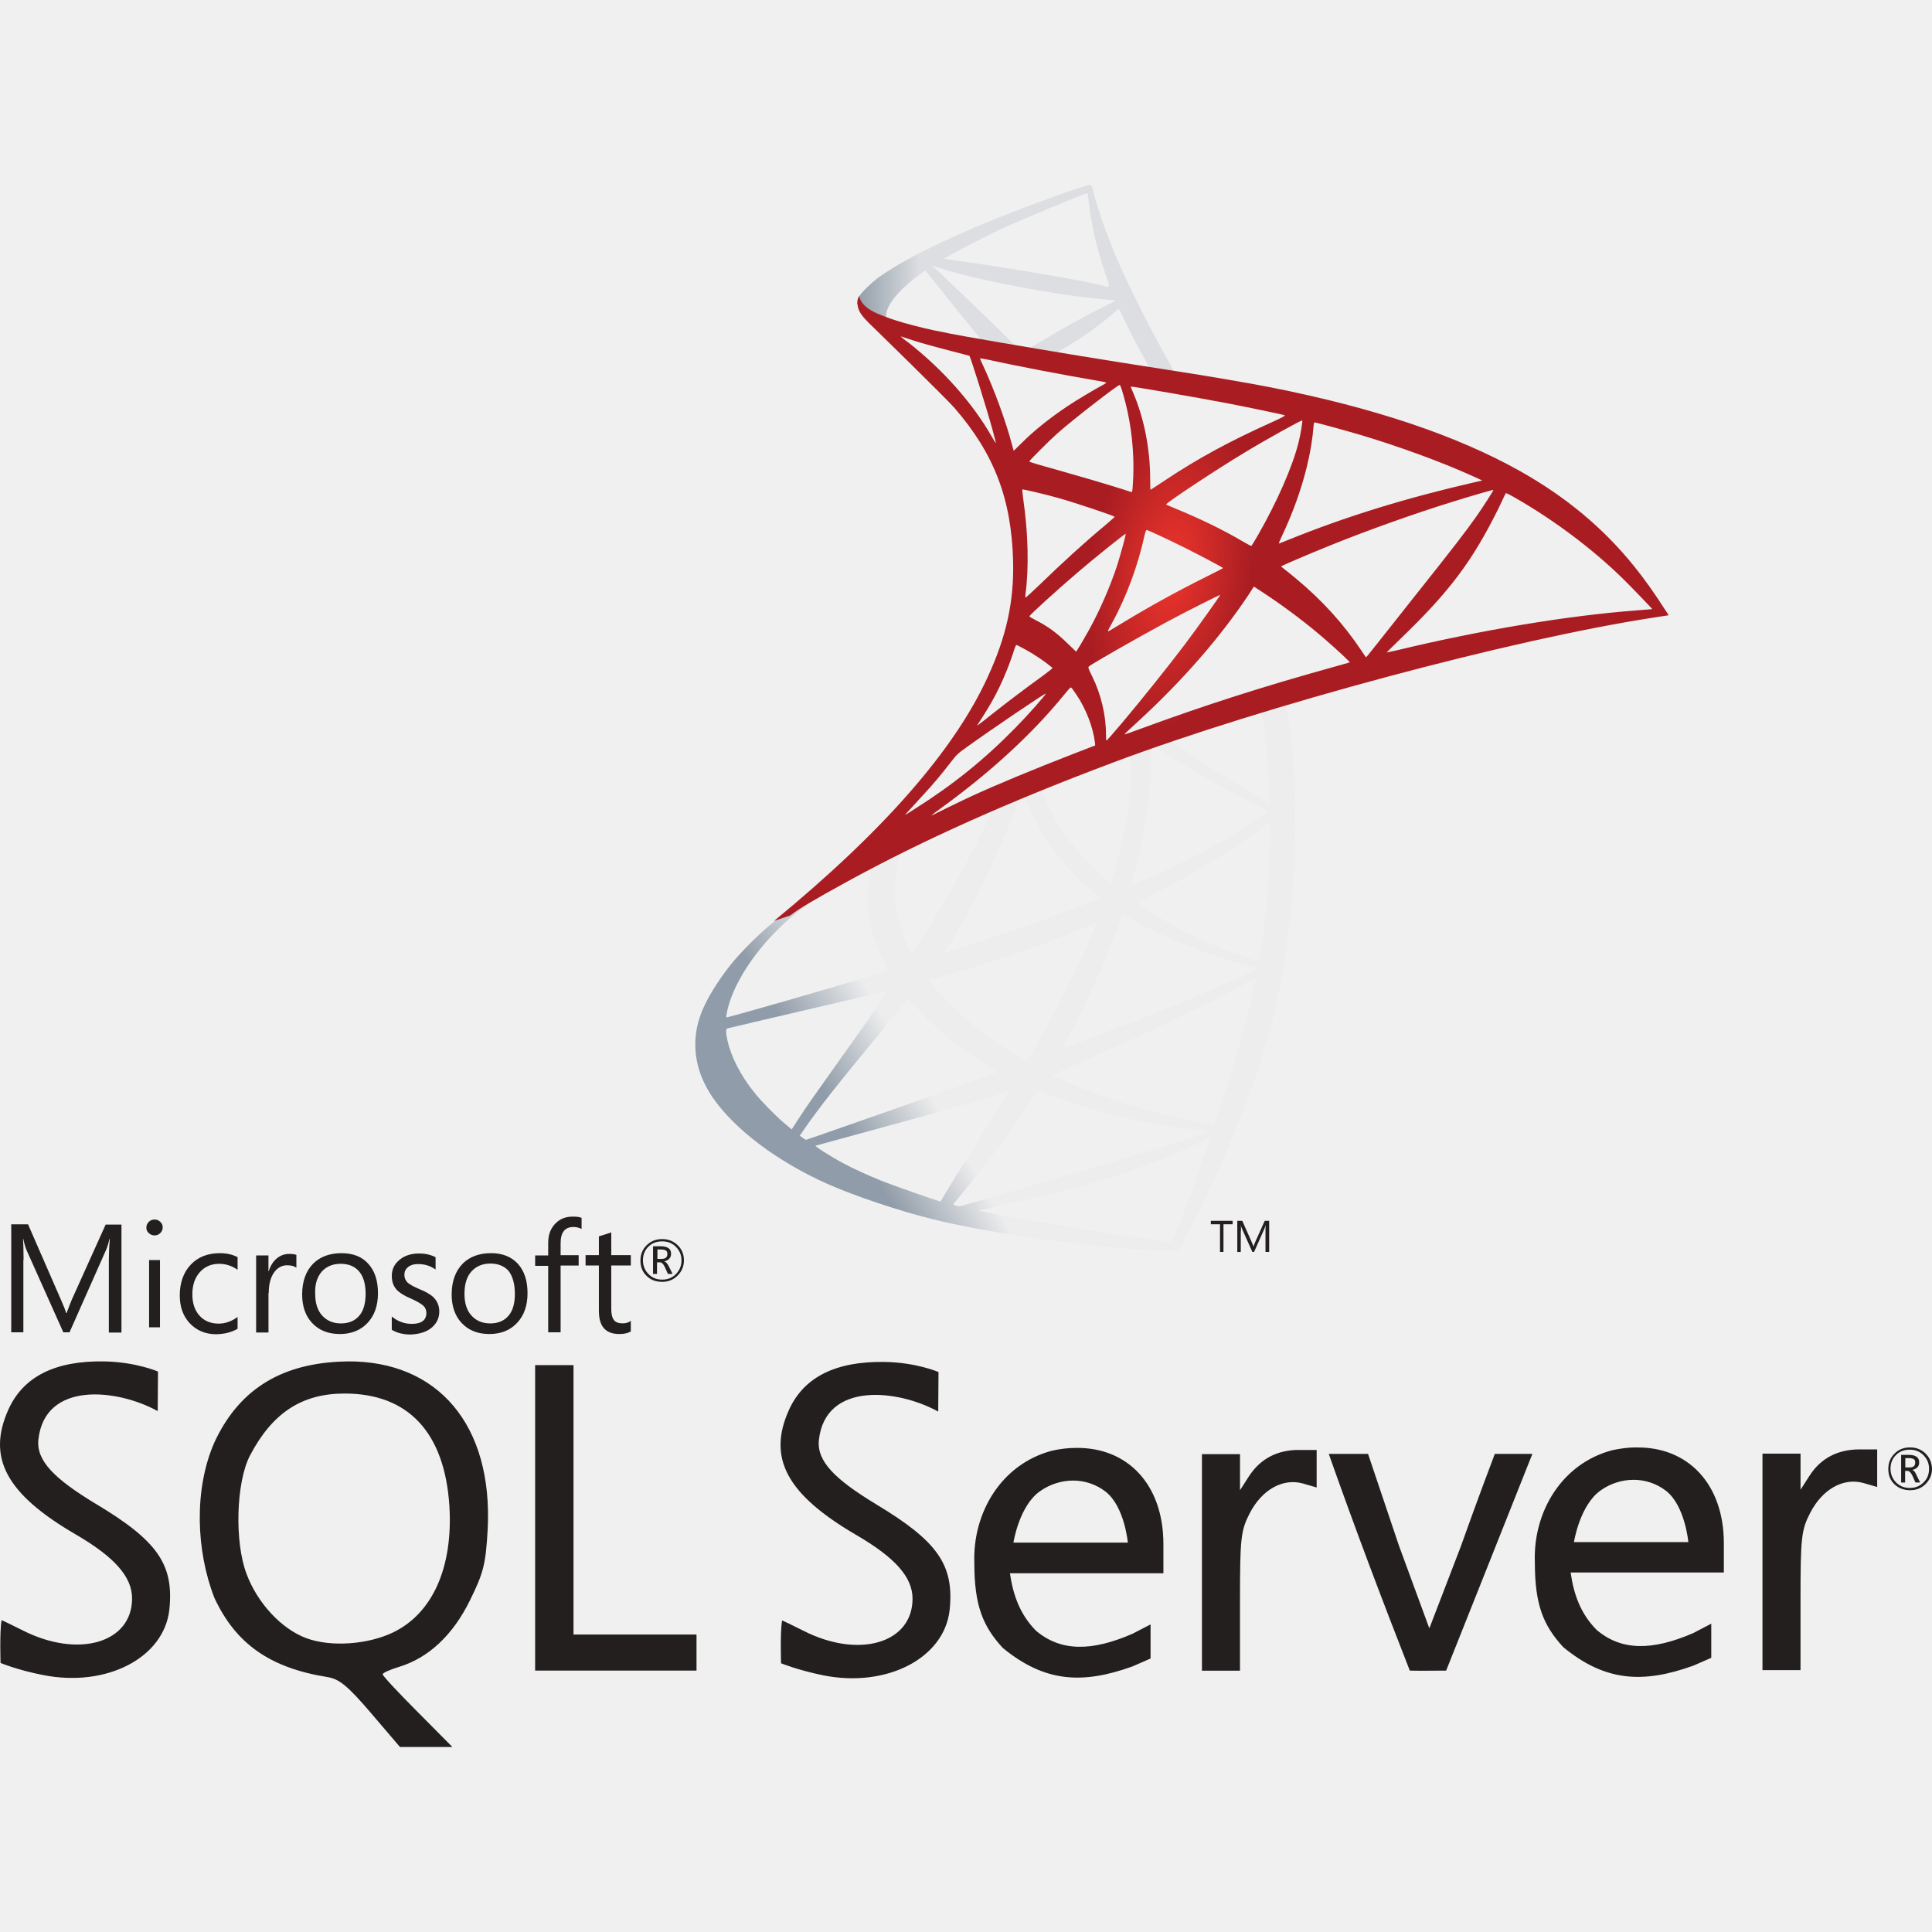
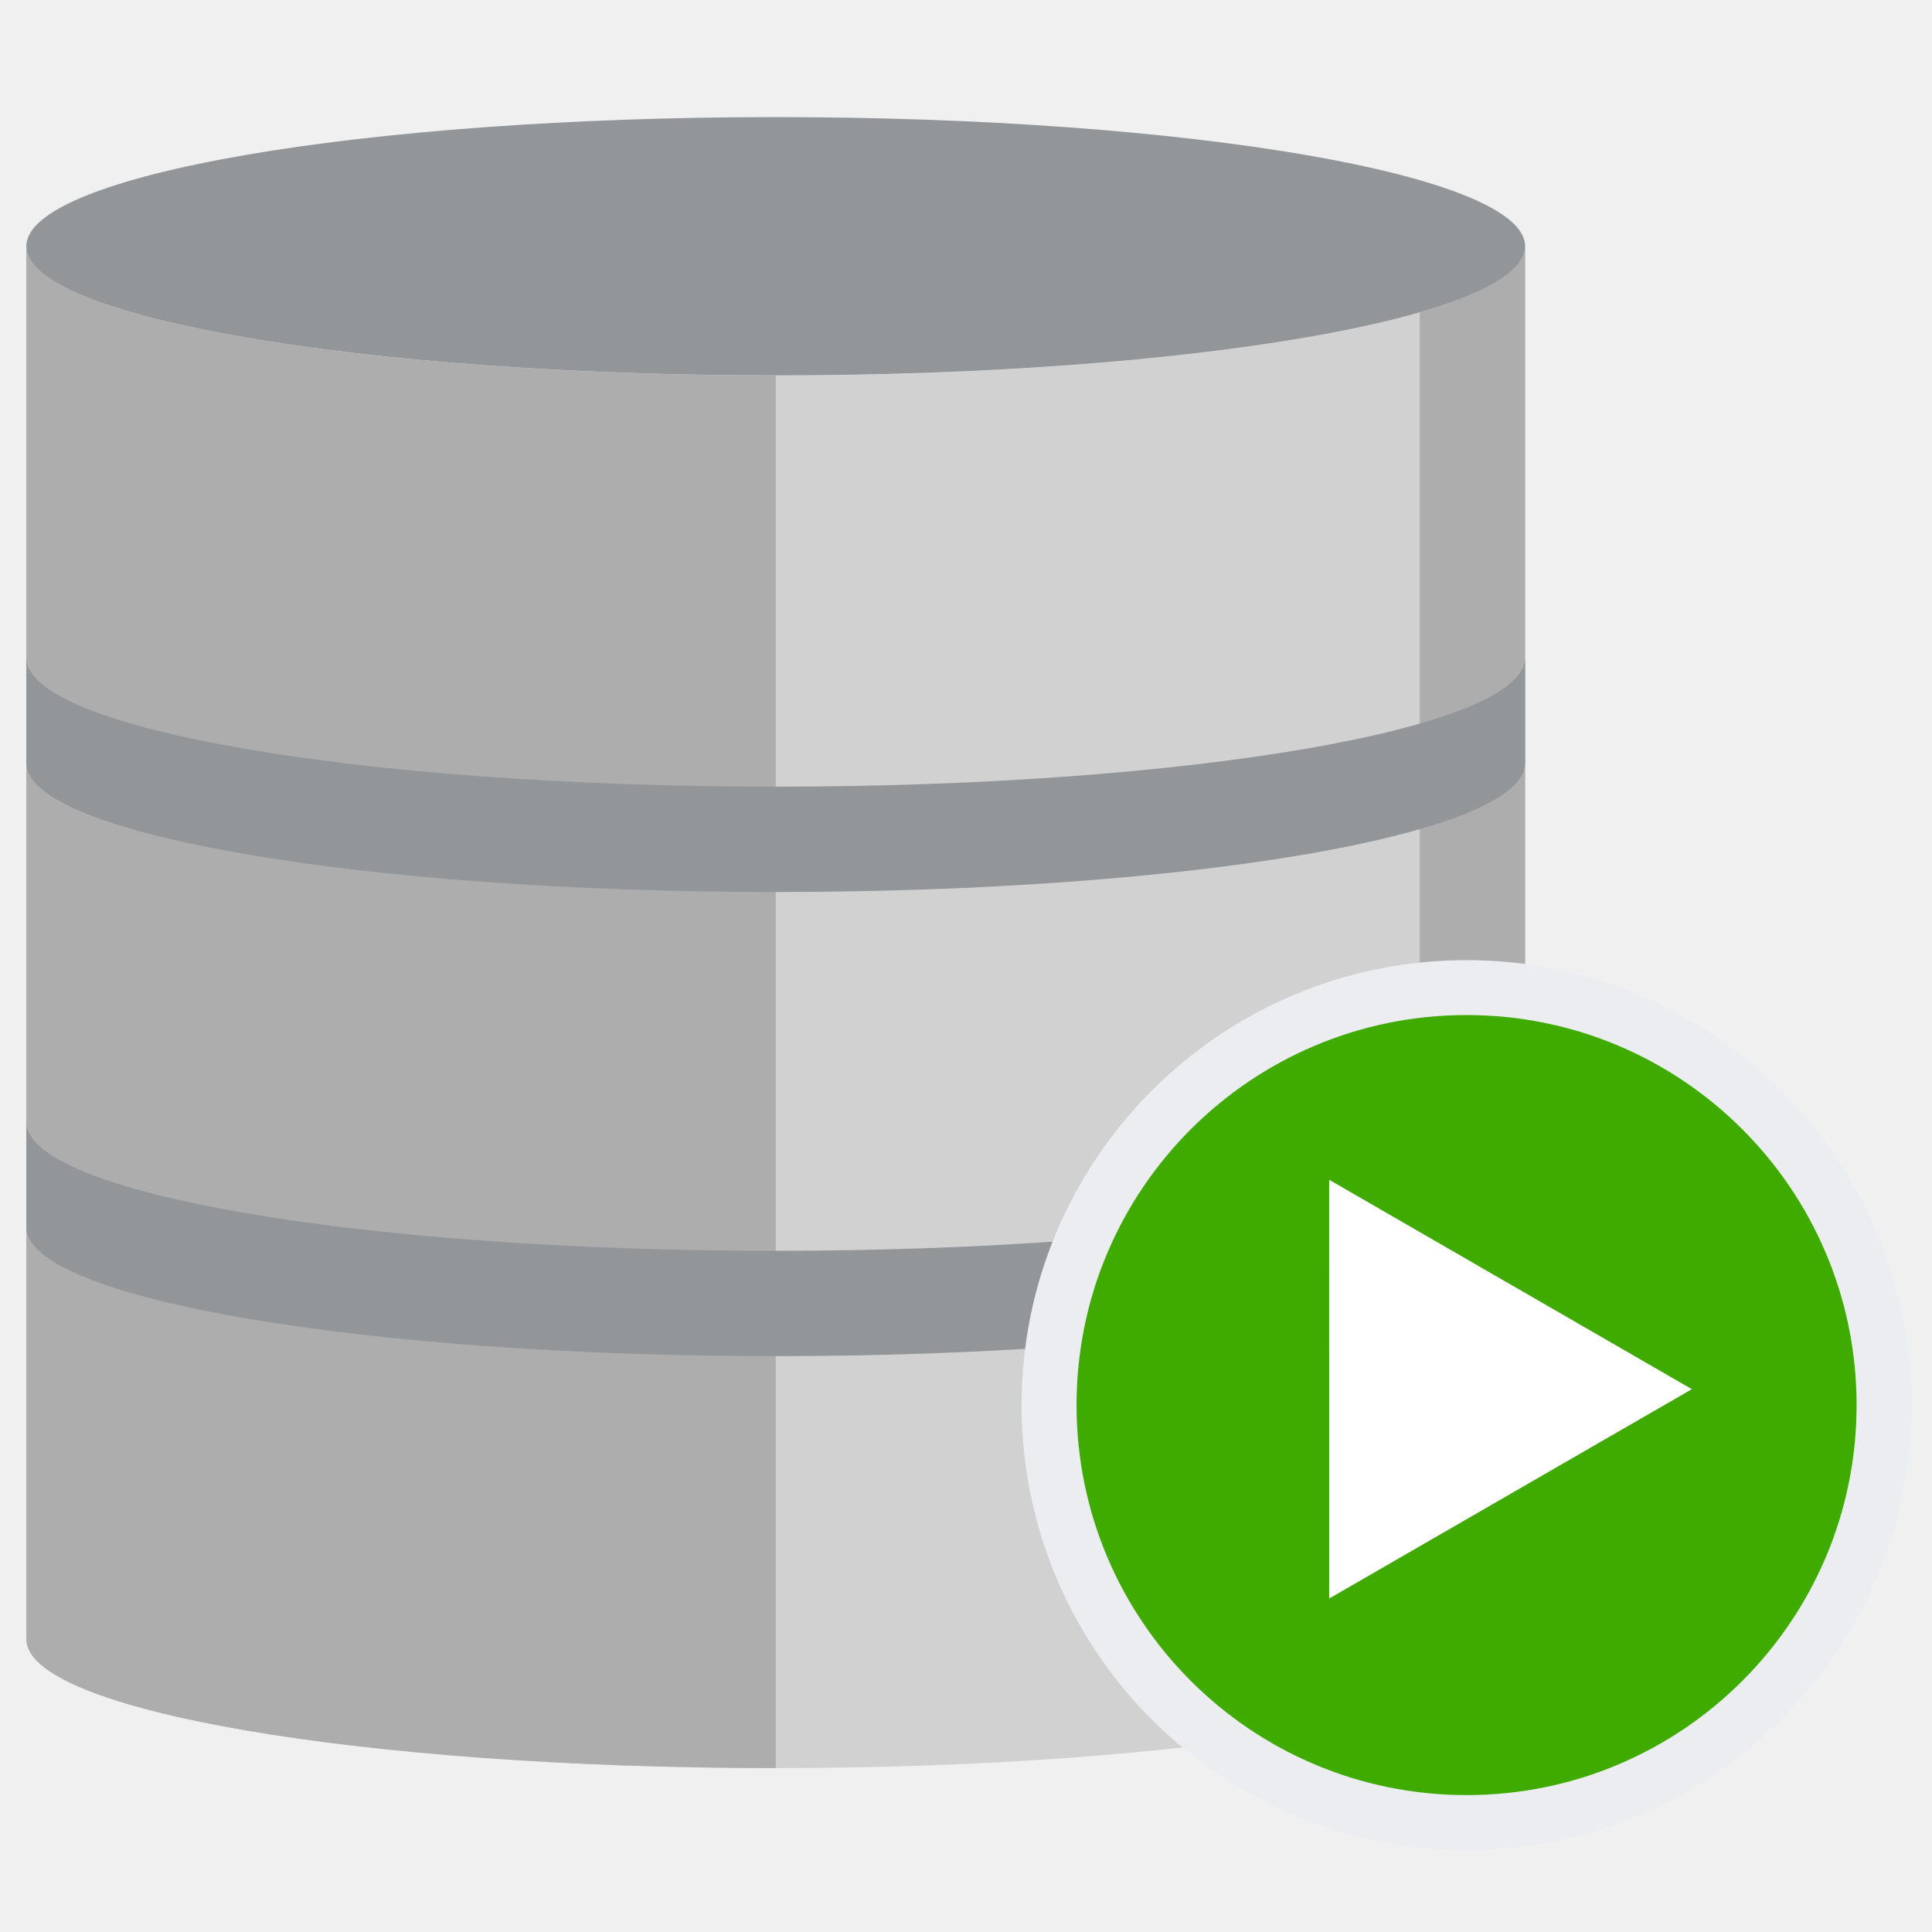
- <svg xmlns="http://www.w3.org/2000/svg" width="800px" height="800px" viewBox="0 -141.54 1478.201 1478.201">
-   <g transform="matrix(.569 0 0 .569 199.451 -82.735)">
-     <linearGradient id="a" gradientUnits="userSpaceOnUse" x1="-2901.952" y1="923.573" x2="-2061.249" y2="1420.331" gradientTransform="matrix(.1234 0 0 -.1234 1158.33 1550.273)">
-       <stop offset="0" stop-color="#909ca9" />
-       <stop offset="1" stop-color="#ededee" />
-     </linearGradient>
-     <path fill="url(#a)" d="M1410.773 814.195l-286.9 93.683-249.599 110.161-69.829 18.435c-17.784 16.916-36.431 34.049-56.599 51.397-22.119 19.082-42.72 36.433-58.553 49.008-17.564 13.88-43.587 39.902-56.814 56.38-19.735 24.721-35.348 50.96-42.071 71.13-11.928 36.433-6.07 73.297 16.916 107.346 29.492 43.369 88.261 87.606 156.785 117.749 34.916 15.4 93.683 35.132 137.92 46.19 73.512 18.651 215.771 38.819 294.054 41.857 15.828.65 37.082.65 37.947 0 1.737-1.088 13.881-24.289 27.979-53.129 48.142-98.238 82.838-190.402 101.703-269.119 11.276-47.706 20.166-111.246 26.019-186.492 1.521-21.036 2.169-91.514.868-115.37-1.953-39.033-5.423-70.692-10.84-101.703-.868-4.555-1.088-8.676-.652-8.892.865-.65 3.467-1.517 38.815-11.712l-7.153-16.912v-.005h.004zm-65.49 38.386c2.602 0 9.539 66.573 11.273 108.646.436 8.89.216 14.745-.216 14.745-1.733 0-36.649-20.599-61.583-36.212-21.687-13.663-62.888-40.988-69.393-46.192-2.173-1.517-1.957-1.733 15.828-7.807 30.14-10.194 101.706-33.18 104.091-33.18zm-146.161 48.143c1.953 0 6.937 2.816 18.865 10.191 44.671 27.974 105.393 61.805 131.415 73.083 8.022 3.469 8.887 2.166-9.542 14.746-39.468 26.889-88.697 53.344-148.983 80.018-10.624 4.771-19.514 8.456-19.73 8.456-.432 0 .865-5.418 2.598-11.925 14.53-54.001 22.772-108.647 23.208-152.452.216-21.687.216-21.687 2.169-22.334-.436.217-.22.217 0 .217zm-30.142 11.492c1.297 1.299.432 49.877-1.304 63.104-3.903 31.662-9.975 61.153-19.947 94.335-2.386 8.018-4.558 14.745-4.987 15.177-.872 1.083-30.581-27.975-40.339-39.251-16.916-19.518-30.141-39.035-39.9-58.117-4.988-9.759-12.793-28.84-12.144-29.492 3.469-2.385 117.753-46.622 118.621-45.756zm-141.826 55.731c.216 0 .432 0 .652.216.432.434 1.953 3.905 3.254 7.807 6.937 18.867 22.548 46.624 35.997 64.407 14.746 19.518 34.048 40.334 50.091 53.996 5.207 4.337 9.975 8.456 10.624 9.108 1.304 1.302 1.737 1.083-33.612 14.53-40.981 15.613-85.656 31.226-136.835 47.706a6825.474 6825.474 0 0 0-36.643 11.928c-1.955.652-1.303-.434 4.335-9.323 25.371-39.686 63.97-117.536 85.657-172.618 3.687-9.542 7.373-19.082 8.025-21.251.868-3.038 1.95-4.121 4.768-5.64 1.518-.43 3.038-.866 3.687-.866zm-43.367 17.999c.649.436-10.411 23.637-21.254 44.889-21.036 40.985-44.022 81.323-74.815 130.331-5.204 8.456-10.19 16.265-10.842 17.132-1.083 1.519-1.519 1.083-4.988-5.638-7.373-14.53-13.447-33.181-16.699-50.313-3.254-16.916-2.602-46.406 1.086-64.621 2.816-13.444 2.602-13.227 9.107-16.481 27.757-14.095 117.537-56.166 118.405-55.299zm374.073 15.182v9.107c0 48.359-5.204 114.716-12.797 163.077-1.301 8.456-2.389 15.393-2.602 15.613 0 0-6.288-1.733-13.661-3.905-32.527-10.193-67.875-25.156-99.754-42.718-21.038-11.494-51.612-30.363-50.743-31.231.213-.215 9.323-4.986 19.947-10.625 42.509-22.118 83.274-45.972 118.622-69.609 13.229-8.892 33.176-23.202 37.518-27.107l3.47-2.602zm-537.802 64.185c.867 0 .65 1.735-.651 9.542-.868 5.64-1.951 16.049-2.382 23.202-1.739 31.662 3.469 55.084 19.082 87.177 4.337 8.892 7.809 16.265 7.589 16.48-1.519 1.303-145.074 43.375-190.183 55.734-13.444 3.685-25.152 6.939-26.024 7.153-1.515.436-1.733.22-1.083-3.47 4.987-31.875 29.276-73.512 63.104-108.644 22.554-23.419 40.554-37.08 71.347-54.648 22.119-12.575 56.165-31.439 58.767-32.309.002-.217.218-.217.434-.217zm338.295 60.503c.216-.216 5.42 2.605 11.708 6.29 46.408 26.891 111.03 51.83 166.108 64.623l4.991 1.086-6.941 3.899c-28.84 16.049-123.606 55.515-220.538 91.732-14.098 5.202-27.975 10.409-30.581 11.492-2.602 1.083-4.988 1.735-4.988 1.519 0-.22 3.906-7.809 8.89-17.132 27.107-50.744 54.433-112.547 68.311-155.485 1.739-4.12 2.82-7.805 3.04-8.024zm-34.48 11.278c.22.221-1.517 4.771-3.687 9.975-18.865 45.756-43.59 95.636-75.249 151.583-8.022 14.314-14.746 25.808-14.966 25.808-.213 0-6.721-3.906-14.527-8.676-45.976-28.192-86.743-62.888-113.414-96.501l-3.905-4.771 19.732-5.422c70.696-19.298 130.762-40.116 190.4-65.704 8.459-3.471 15.4-6.292 15.616-6.292zm214.253 74.815s.217.217 0 0c.216 4.988-10.844 49.661-19.953 81.969-7.589 27.107-14.098 48.361-26.022 85.874-5.204 16.485-9.755 30.143-9.975 30.143-.216 0-1.517-.216-2.818-.647-64.405-11.714-122.089-27.977-176.303-49.661-15.182-6.074-36.866-15.833-38.167-16.916-.432-.438 12.58-6.506 29.06-13.663 98.669-43.154 201.024-92.164 236.153-113.196 4.119-2.603 7.373-3.903 8.025-3.903zm-494.646 16.916c.434.432-27.107 40.118-65.709 94.114-13.444 18.867-29.057 40.985-34.911 49.225-5.856 8.241-14.746 21.253-19.734 29.06l-9.112 14.096-9.759-8.24c-11.494-9.544-31.442-29.927-40.333-41.204-18.651-23.201-31.226-47.706-36.214-70.04-2.386-10.411-2.386-15.618-.22-16.265 3.252-.867 61.153-14.53 115.37-27.11 30.143-6.937 65.054-15.177 77.632-18.213 12.579-3.041 22.774-5.423 22.99-5.423zm27.756 10.626l6.937 7.806c31.231 34.914 63.108 60.724 101.708 83.272 6.941 3.906 12.144 7.373 11.708 7.594-1.514 1.083-134.016 48.136-195.385 69.389-34.478 12.143-62.888 21.901-63.102 21.901-.216 0-2.169-1.299-4.341-2.818l-3.901-2.82 6.288-9.106c20.383-29.493 45.976-61.803 101.707-129.028l38.381-46.19zm173.053 123.822c.213-.215 9.755 3.252 21.464 7.594 28.195 10.624 50.527 17.345 80.456 24.936 36.866 9.326 90.211 18.434 121.657 21.035 4.771.432 7.373.868 6.505 1.519-1.521.868-33.395 11.494-56.816 18.867-37.302 11.708-151.149 45.32-243.962 71.995-17.132 4.987-31.879 9.108-32.746 9.323-2.166.436-9.325-1.519-9.325-2.386 0-.431 5.204-7.153 11.494-14.527 31.225-37.3 62.238-78.935 88.044-118.403 7.154-10.846 13.229-19.736 13.229-19.953zm-38.17 1.087c.216.216-15.179 24.936-42.066 67.439-11.496 17.999-24.291 38.383-28.846 45.54-4.337 6.939-10.842 17.784-14.527 23.854l-6.29 11.061-3.252-.868c-7.809-2.169-62.672-21.471-77.202-27.325-18-7.157-36.649-15.829-50.529-23.202-17.346-9.326-39.03-23.206-37.297-23.637.433-.216 30.143-8.243 65.922-17.999 94.984-25.809 147.678-40.77 182.161-51.612 6.29-1.952 11.71-3.471 11.926-3.251zm269.985 63.318h.216c.868 2.171-34.26 99.755-47.06 130.547-2.815 6.939-3.896 8.677-5.417 8.456-3.687-.213-54.646-7.37-85.66-11.925-53.994-8.24-144.641-24.073-167.409-29.275l-5.204-1.083 32.307-7.378c69.396-15.613 102.791-24.069 136.619-34.478 42.722-13.011 85.011-29.276 127.729-49.225 6.722-3.037 12.361-5.422 13.879-5.639z" />
-     <linearGradient id="b" gradientUnits="userSpaceOnUse" x1="-2882.7" y1="10288.81" x2="-2206.249" y2="10288.81" gradientTransform="matrix(.1234 0 0 -.1234 1158.33 1550.273)">
-       <stop offset="0" stop-color="#939fab" />
-       <stop offset="1" stop-color="#dcdee1" />
-     </linearGradient>
-     <path fill="url(#b)" d="M1114.983 145.414c-4.771-.647-81.757 27.11-131.415 47.275-67.01 27.327-119.052 53.351-151.148 75.899-11.925 8.461-26.891 23.422-29.273 29.276-.867 2.169-1.303 4.771-1.303 7.373l29.06 27.541 69.175 22.119 164.594 29.493 188.228 32.312 1.953-16.264c-.649 0-1.085-.216-1.73-.216l-24.728-3.905-4.984-8.89c-25.59-45.107-53.781-101.056-70.261-138.789-12.793-29.276-24.938-63.102-31.662-87.391-3.687-14.746-4.119-15.613-6.501-15.829v-.005h-.005zm-3.474 11.063h.223c.213.214 1.081 6.29 1.95 13.442 3.683 30.364 10.411 59.635 21.035 91.297 8.022 23.855 8.022 22.555-1.301 19.734-22.119-6.07-121.221-23.202-193-33.177-11.494-1.519-21.253-3.036-21.253-3.252-.867-.867 51.827-28.41 75.031-39.25 29.709-13.665 111.246-47.711 117.315-48.794zm-209.047 97.15l8.461 2.816c45.97 15.616 161.551 37.736 225.31 42.94 7.154.651 13.229 1.303 13.442 1.303.216.216-5.852 3.469-13.661 7.154-30.79 15.397-64.621 34.264-88.042 48.794-6.937 4.335-13.229 7.807-14.094 7.807-.868 0-5.42-.868-10.191-1.519l-8.674-1.303-21.683-21.253c-38.167-37.08-68.094-65.704-79.588-76.549l-11.28-10.19zm-8.671 6.721l30.576 38.168c16.696 21.035 33.611 41.635 37.301 46.187 3.683 4.557 6.721 8.245 6.505 8.461-.868.65-44.236-7.809-67.226-13.011-23.637-5.423-33.395-8.025-47.924-12.577l-11.928-3.905v-3.038c.216-14.53 18.651-36.214 49.877-58.331l2.819-1.954zm259.791 52.046c.869 0 1.95 1.951 4.552 7.806 7.373 16.263 30.364 60.07 35.997 68.526 1.74 2.822 4.771 3.038-25.802-1.95-73.512-11.93-97.152-15.829-97.152-16.263 0-.216 2.169-1.735 4.988-3.254 22.771-12.575 45.756-28.624 66.142-45.756 4.988-4.121 9.542-8.024 10.407-8.676.216-.433.652-.649.868-.433z" />
-     <radialGradient id="c" cx="-14217.448" cy="7277.705" r="898.12" gradientTransform="matrix(-.1185 -.0178 -.036 .237 -198.955 -1314.415)" gradientUnits="userSpaceOnUse">
-       <stop offset="0" stop-color="#ee352c" />
-       <stop offset="1" stop-color="#a91d22" />
-     </radialGradient>
-     <path fill="url(#c)" d="M804.66 294.828s-4.768 7.593-.215 18.87c2.822 6.937 11.061 15.393 20.384 24.069 0 0 96.5 94.114 108.211 107.561 53.344 61.585 76.549 122.305 78.718 206.012 1.301 53.78-8.894 101.054-34.264 155.919-45.106 98.453-140.307 207.098-287.117 327.67l21.472-7.157c13.878-10.411 32.745-21.467 76.982-45.756 102.137-55.952 217.071-107.346 358.028-160.258 202.971-76.335 536.715-165.681 726.676-194.736l19.737-3.038-3.038-4.771c-17.345-26.891-29.276-43.587-43.59-61.369-41.633-51.612-92.157-93.463-153.964-128.161-85.007-47.489-194.956-84.571-334.173-112.112-26.239-5.207-83.923-15.181-130.763-22.337-99.321-15.393-163.51-26.021-234.203-38.165-25.37-4.339-63.323-10.843-88.478-16.263-13.011-2.822-37.947-8.676-57.464-15.398-15.613-6.075-38.168-12.147-42.939-30.58zm55.952 54.216c.214-.214 3.683 1.083 8.24 2.602 8.24 2.816 18.865 6.07 31.446 9.542a1599.47 1599.47 0 0 0 28.624 7.589c13.011 3.251 23.852 6.288 24.068 6.288 1.521 1.519 23.424 71.558 30.797 98.449 2.815 10.195 4.988 18.867 4.771 18.867-.223.22-2.605-3.469-5.423-8.456-25.373-44.673-65.491-89.995-111.899-126.428-6.069-4.333-10.624-8.237-10.624-8.453zm106.692 29.492c1.085 0 5.856.651 11.708 1.951 36.866 8.24 103.008 20.818 145.293 27.975 7.157 1.083 12.797 2.387 12.797 2.818 0 .436-2.605 1.951-5.859 3.688-7.153 3.685-35.997 20.815-45.536 27.322-24.073 16.047-45.756 33.395-61.371 49.008-6.288 6.29-11.712 11.494-11.712 11.494s-1.297-3.685-2.386-8.242c-7.802-30.143-24.069-74.816-38.815-106.258-2.386-4.986-4.339-9.541-4.339-9.973 0 .433 0 .217.22.217zm187.795 35.781c1.301.432 3.47 7.806 7.806 24.069 8.025 31.446 11.712 66.576 10.411 99.321-.436 9.108-.868 17.564-1.304 18.651l-.649 2.166-11.276-3.685c-23.204-7.373-60.935-18.435-93.245-27.541-18.436-4.988-33.395-9.542-33.395-9.975 0-1.303 26.891-28.192 38.383-38.383 21.898-19.303 81.316-65.275 83.269-64.623zm14.963 2.166c.652-.647 89.779 14.746 130.331 22.554 30.145 5.854 73.948 14.963 76.549 16.049 1.301.432-3.254 3.034-17.784 9.539-57.248 25.808-99.754 49.008-142.036 77.202-11.06 7.373-20.386 13.444-20.602 13.444-.216 0-.433-6.287-.433-13.878 0-41.201-8.241-82.838-23.424-117.968-1.517-3.47-2.818-6.722-2.601-6.942zm230.516 45.542c.652.65-2.169 18.217-4.771 28.624-7.806 32.312-28.84 80.24-54.643 125.343-4.558 8.024-8.677 14.53-9.114 14.746-.429.216-6.285-3.038-13.009-6.941-25.154-14.746-53.778-28.624-85.007-41.637-8.671-3.685-16.263-6.723-16.48-7.153-1.521-1.303 68.308-47.493 105.174-69.612 29.276-17.781 76.982-44.239 77.85-43.37zm16.48 2.601c1.953 0 41.421 10.844 62.019 16.916 50.963 15.181 109.512 36.648 147.679 53.996l15.828 7.159-11.056 2.6c-93.245 21.467-173.049 46.192-250.034 77.418-6.289 2.602-11.928 4.771-12.357 4.771-.436 0 1.733-4.987 4.552-11.061 23.204-49.225 38.167-100.62 41.85-144.427.221-4.121.867-7.372 1.519-7.372zm-392.938 90.213c.649-.652 30.793 6.506 47.057 11.056 24.721 6.942 77.198 24.505 77.198 25.808 0 .216-5.853 5.204-12.79 11.278-28.408 23.637-55.734 48.572-88.481 80.234-9.759 9.328-17.997 16.917-18.429 16.917-.436 0-.649-1.304-.436-3.038 4.987-36.433 3.906-83.272-3.034-130.763-.653-6.074-1.302-11.276-1.085-11.492zm633.433.652c.429.431-13.881 22.984-22.988 35.777-13.009 18.649-32.098 43.375-75.252 97.588-22.765 28.622-48.358 60.936-56.812 71.778-8.678 10.842-15.831 19.948-16.051 19.948-.216 0-3.031-3.901-6.069-8.671-24.289-36.433-53.349-68.311-87.829-96.935-6.505-5.423-13.658-11.278-16.044-13.013-2.386-1.734-4.339-3.469-4.339-3.685 0-.649 36.862-16.483 64.841-27.757 49.01-19.952 115.794-43.805 165.892-59.203 26.24-8.239 54.215-16.263 54.651-15.827zm16.696 4.334c.865-.215 6.072 2.387 12.361 6.07 52.697 30.143 104.305 68.962 145.077 108.864 11.492 11.278 39.9 40.77 39.464 40.986 0 0-9.975.867-21.683 1.733-91.296 6.942-208.178 26.239-320.511 53.345-7.589 1.733-14.31 3.252-14.746 3.252-.429 0 8.025-8.456 18.653-18.647 65.922-63.538 96.067-103.656 131.628-175.22 4.986-10.623 9.325-19.731 9.757-20.383-.216 0-.216 0 0 0zm-482.936 49.446c3.038.647 31.229 13.88 52.48 24.503 19.517 9.755 48.794 25.372 50.311 26.671.216.216-10.195 5.638-22.984 11.928-40.772 20.384-75.684 39.682-112.118 61.802-10.408 6.29-19.082 11.497-19.298 11.497-.868 0-.652-.872 5.204-11.497 19.518-35.561 35.129-78.065 44.023-119.486.864-3.252 1.733-5.418 2.382-5.418zm-28.192 5.202c.652.652-6.721 27.323-11.273 41.853-8.894 27.541-23.856 62.02-38.383 88.043-3.474 6.069-8.677 14.961-11.496 19.948l-5.42 8.674-12.144-11.707c-14.094-13.663-25.59-22.12-40.333-29.712-5.859-3.033-10.411-5.638-10.411-6.069 0-1.735 37.082-35.347 65.49-59.635 20.383-17.566 63.321-52.045 63.97-51.395zm172.404 70.913l10.627 6.937c24.282 15.833 52.906 36.866 74.813 55.298 12.357 10.19 36.21 31.662 40.985 36.866l2.598 2.822-17.561 4.986c-99.321 27.538-176.087 52.043-265.649 85.007-9.975 3.685-18.433 6.721-19.085 6.721-1.297 0-2.385 1.083 19.954-19.519 57.251-52.691 107.992-110.812 145.726-167.411l7.592-11.707zm-45.324 11.276c.432.432-29.276 42.284-47.06 65.922-21.251 28.192-58.985 75.465-85.007 106.256-10.84 12.797-20.163 23.422-20.599 23.64-.652.216-.868-3.036-.868-8.024 0-26.242-6.721-54.216-18.433-78.068-4.988-9.975-5.856-12.361-4.768-13.444 4.119-3.688 67.223-39.686 107.123-61.153 26.89-14.312 68.956-35.563 69.612-35.129zm-274.107 67.225c.652 0 5.64 2.6 11.279 5.638 13.878 7.589 26.239 16.046 37.298 25.156.432.432-5.204 4.988-12.577 10.406-20.602 14.746-51.828 38.385-70.041 52.915-19.088 15.18-19.734 15.613-17.568 12.361 14.314-21.903 21.467-34.264 29.06-50.093 6.721-14.094 13.442-30.793 18.213-45.323 1.734-6.289 3.904-11.06 4.336-11.06zm73.083 57.248c1.081-.214 2.386 1.735 8.238 10.411 12.361 18.429 21.903 43.154 24.292 63.104l.429 4.339-29.705 11.494c-53.133 20.599-102.139 40.985-135.322 56.162-9.322 4.339-25.587 12.144-36.211 17.352-10.627 5.418-19.301 9.539-19.301 9.323s6.721-5.204 14.961-11.278c64.844-47.055 121.007-98.669 163.076-150.279 4.555-5.423 8.677-10.411 9.107-10.627l.436-.001zm-33.612 8.242c.868.867-23.853 28.84-40.768 45.971-41.853 42.723-83.273 76.12-134.669 108.649-6.505 4.119-12.359 7.804-13.011 8.24-1.519.867.432-1.303 22.986-25.808 14.314-15.397 25.155-28.408 37.516-44.453 8.24-10.624 9.759-12.143 21.688-20.604 31.878-22.987 105.39-72.864 106.258-71.995z" />
-   </g>
-   <path fill="#231F1F" d="M265.747 900.102c-2.276 0-4.553.217-6.809.217-45.975 2.45-76.983 22.683-95.113 62.195-15.506 35.735-13.813 82.446.174 118.4 16.265 35.131 42.547 53.672 86.416 60.675 9.282 1.52 15.506 6.616 33.483 27.606l22.12 25.915h40.118l-26.676-26.892c-14.746-14.745-26.673-27.584-26.673-28.712 0-1.127 5.641-3.599 12.469-5.68 22.51-6.812 41.203-24.202 54.279-50.854 10.583-21.402 12.102-28.018 13.619-54.646 3.969-79.26-37.82-128.813-107.409-128.247l.002.023zm35.173 207.27c-19.517 9.453-47.857 11.34-66.356 4.553-19.127-7.025-37.646-26.889-45.975-49.377-9.259-24.591-7.937-69.956 2.646-90.386 17.023-32.528 39.534-47.49 72.43-47.49 48.792 0 76.549 29.884 80.171 86.048 2.863 46.885-12.838 82.058-42.895 96.632l-.021.02zm693.025-139.568c-16.828 0-29.709 6.811-38.385 20.231l-6.809 10.627v-27.628h-29.123v165.678h29.104v-52.956c0-48.424.604-54.084 7.371-67.335 9.326-18.172 25.371-27.234 40.879-22.897l10.408 3.036v-28.712h-13.445v-.044zm-171.098-1.519c-5.705 0-11.756.76-17.781 2.084-38.971 10.19-60.938 47.489-59.594 85.873 0 32.139 6.244 48.206 21.752 65.057 31.77 26.065 60.502 28.146 99.275 14.161 6.615-2.819 13.814-6.072 13.814-6.072v-26.065l-13.814 7.156c-31.379 13.661-55.016 13.661-73.949-2.43-12.076-12.296-17.391-27.042-19.84-43.868h117.426v-22.339c0-45.539-27.41-74.294-67.313-73.557h.024zm-47.492 72.647s4.338-28.407 20.428-39.554c7.744-5.466 16.633-8.11 25.328-8.11 8.719 0 17.414 2.818 24.592 8.306 14.748 11.341 17.219 39.143 17.219 39.143h-87.566v.215h-.001zm-702.111-29.881c-31.573-19.128-45.582-32.921-43.869-49.185 4.9-44.997 60.503-38.773 91.295-21.749l.219-30.272s-17.024-7.373-41.421-7.764c-37.429-.564-61.63 11.709-72.97 36.691-16.656 36.865-1.908 64.665 51.396 95.677 29.925 17.412 43.152 32.528 43.152 49.008 0 34.047-41.05 45.931-83.401 24.57-8.716-4.337-16.09-7.959-16.48-7.959-1.519 9.651-.736 32.745-.736 32.745s13.012 5.466 32.527 9.236c48.4 9.65 92.445-13.054 96.608-49.919 3.622-34.609-8.893-52.761-56.318-81.104l-.002.025zm1178.454-43.155c-5.682 0-11.711.78-18 2.103-38.924 10.192-60.85 47.492-59.354 85.876 0 32.095 6.225 48.011 21.729 64.838 31.771 26.089 60.504 28.191 99.473 14.184 6.592-2.818 13.77-6.026 13.77-6.026v-26.109l-13.791 7.197c-31.443 13.619-55.082 13.619-73.947-2.471-12.145-12.274-17.414-26.847-19.865-43.871h117.232v-22.336c0-45.321-27.412-74.099-67.313-73.339l.066-.046zm-47.492 72.646s4.381-28.365 20.449-39.729c7.721-5.485 16.611-8.132 25.307-8.132 8.674 0 17.414 2.819 24.594 8.327 14.746 11.342 17.219 39.338 17.219 39.338h-87.545l-.024.196zm-533.809-29.123c-31.573-19.083-45.54-32.92-43.848-49.185 4.9-45.02 60.504-38.773 91.296-21.749l.218-30.272s-17.024-7.374-41.421-7.722c-37.429-.563-61.63 11.711-72.991 36.692-16.633 36.864-1.692 64.666 51.437 95.677 29.884 17.393 43.111 32.312 43.111 48.792 0 34.047-41.029 46.126-83.381 24.569-8.674-4.337-16.046-7.916-16.48-7.916-1.519 9.649-.736 32.746-.736 32.746s12.858 5.27 32.31 9.237c48.445 9.672 92.51-13.012 96.653-49.877 3.6-34.437-8.891-52.587-56.167-80.952v-.04zm752.421-42.005c-16.828 0-29.859 6.829-38.383 20.254l-6.811 10.582v-27.583h-29.123V1136.3h29.102v-52.954c0-48.403.584-54.085 7.375-67.313 9.324-18.15 25.369-27.235 40.875-22.878l10.408 3.035v-28.775h-13.443zm-984.021 41.05V902.941h-29.361v233.728h123.478v-27.604h-94.116v-100.601zm679.015 32.896l-24.201 62.975-23.27-63.322-23.637-70.173h-30.055c19.475 55.212 40.658 111.376 62.02 165.829 9.26.216 18.541 0 27.799 0l32.682-82.058 33.287-83.75h-28.732s-12.688 33.266-25.914 70.521l.021-.022zM506.455 839.251c4.728 0 8.674-1.516 11.927-4.769 3.208-3.211 4.9-6.984 4.9-11.711 0-4.728-1.692-8.675-4.9-11.711-3.253-3.035-7.005-4.555-11.711-4.555-4.769 0-8.717 1.52-11.927 4.728-3.252 3.211-4.727 7.158-4.727 11.712 0 4.771 1.519 8.716 4.727 11.711 3.037 3.034 6.984 4.553 11.711 4.553v.042zm-10.408-26.889c2.818-2.818 6.245-4.121 10.625-4.121 4.121 0 7.548 1.303 10.411 4.121 2.819 2.819 4.337 6.245 4.337 10.409 0 4.163-1.518 7.764-4.337 10.582-2.862 2.817-6.29 4.163-10.411 4.163-4.185 0-7.59-1.301-10.408-4.163-2.819-2.818-4.337-6.419-4.337-10.582 0-4.164 1.301-7.589 4.12-10.409zm7.003 11.928h1.908c1.346 0 2.668 1.3 3.795 3.773l2.279 5.116h3.577l-2.818-5.683c-1.149-2.275-2.276-3.598-3.6-3.969 1.67-.39 2.992-.953 3.947-2.082.952-.974 1.3-2.298 1.3-3.795 0-1.734-.542-3.034-1.69-3.989-1.302-1.084-3.384-1.669-6.074-1.669h-6.026v21.187h3.035v-8.891l.367.002zm0-9.846h2.647c1.908 0 3.253.39 3.99.953.716.564.911 1.303.911 2.646 0 2.45-1.52 3.601-4.337 3.601h-3.252v-7.2h.041zm-485.018 7.958c0-7.373-.216-12.858-.39-16.09h.174c.758 3.814 1.691 6.657 2.45 8.543l28.19 62.975h4.728l28.19-63.538c.761-1.733 1.52-4.337 2.452-7.959h.216c-.563 6.29-.758 11.754-.758 16.112v55.581h9.648v-82.622h-12.1L54.919 852.87c-.955 2.276-2.278 5.683-3.969 10.193h-.392c-.563-2.234-1.886-5.639-3.772-9.803l-25.33-58.053H8.598v82.621h9.281v-55.385l.153-.041zm96.045.154h8.329v51.458h-8.329v-51.458zm4.164-18.868c1.736 0 3.21-.587 4.337-1.734 1.15-1.129 1.91-2.603 1.91-4.337 0-1.692-.565-3.211-1.887-4.337-1.171-1.15-2.668-1.737-4.381-1.737-1.69 0-3.208.587-4.338 1.737-1.146 1.126-1.907 2.645-1.907 4.337 0 1.887.586 3.208 1.907 4.337 1.304 1.147 2.647 1.734 4.338 1.734h.021zm63.54 71.455v-9.066c-4.555 3.405-9.456 5.098-14.53 5.098-6.07 0-10.995-2.081-14.595-6.07-3.577-3.947-5.485-9.436-5.485-16.266 0-7.156 1.908-12.84 5.854-17.177 3.795-4.163 8.719-6.245 14.748-6.245 4.922 0 9.647 1.52 14.009 4.557v-9.65c-3.968-2.082-8.5-3.037-13.619-3.037-9.456 0-16.827 3.037-22.335 8.894-5.466 5.854-8.285 13.813-8.285 23.42 0 8.543 2.45 15.722 7.548 21.209 5.312 5.637 12.102 8.5 20.428 8.5 6.438-.178 11.707-1.523 16.262-4.167zm23.831-27.433c0-6.788 1.518-12.273 4.337-16.049 2.647-3.403 5.855-5.116 9.65-5.116 3.21 0 5.486.585 7.155 1.908v-9.846c-1.3-.563-3.187-.758-5.637-.758-3.405 0-6.439 1.146-9.107 3.253-2.819 2.231-5.074 5.638-6.397 9.975h-.216v-12.08h-9.433v58.985h9.454V847.71h.194zm54.279 31.443c8.892 0 16.048-2.863 21.36-8.543 5.29-5.641 7.936-13.229 7.936-22.686 0-9.647-2.427-17.021-7.372-22.51-4.9-5.483-11.711-8.132-20.603-8.132s-16.048 2.647-21.36 7.764c-5.681 5.641-8.674 13.599-8.674 23.813 0 8.891 2.429 16.265 7.548 21.751 5.29 5.68 12.295 8.521 21.165 8.521v.022zm-13.445-48.055c3.6-3.795 8.329-5.683 14.182-5.683 6.074 0 10.627 1.888 14.01 5.683 3.404 3.969 5.097 9.63 5.097 17.197 0 7.198-1.519 12.859-4.729 16.654-3.208 3.969-7.936 6.071-14.183 6.071-6.071 0-10.777-2.104-14.377-6.071-3.577-3.99-5.291-9.456-5.291-16.654-.368-7.156 1.519-13.01 5.291-17.197zm84.141 42.916c3.599-3.208 5.509-7.155 5.509-12.102 0-4.337-1.52-7.936-4.338-10.777-2.3-2.275-5.854-4.337-10.994-6.419-4.556-1.906-7.374-3.6-8.893-4.923-1.517-1.517-2.45-3.402-2.45-6.071 0-2.45.955-4.337 2.821-5.855 1.908-1.516 4.337-2.253 7.59-2.253 5.096 0 9.454 1.343 13.443 4.185v-9.456c-3.816-1.906-7.958-2.817-12.686-2.817-6.071 0-11.189 1.671-14.964 4.899-3.969 3.212-5.854 7.375-5.854 12.274 0 4.337 1.3 7.938 3.771 10.582 2.082 2.256 5.641 4.556 10.583 6.614 4.729 2.083 7.938 3.968 9.65 5.485 1.691 1.52 2.45 3.405 2.45 5.641 0 5.506-3.772 8.349-11.146 8.349-5.682 0-10.776-1.866-15.333-5.638v10.189c4.121 2.475 9.066 3.601 14.53 3.601 7.005-.368 12.49-2.081 16.264-5.486l.047-.022zm45.019-56.73c-8.893 0-16.048 2.647-21.361 7.764-5.638 5.641-8.674 13.599-8.674 23.813 0 8.891 2.452 16.265 7.547 21.751 5.313 5.68 12.295 8.521 21.187 8.521 9.107 0 16.048-2.861 21.36-8.545 5.313-5.637 7.958-13.227 7.958-22.683 0-9.65-2.472-17.022-7.374-22.509-5.115-5.487-11.927-8.133-20.601-8.133l-.042.021zm18.345 31.012c0 7.198-1.518 12.859-4.727 16.654-3.21 3.969-7.938 6.071-14.184 6.071-6.074 0-10.778-2.104-14.379-6.071-3.577-3.99-5.29-9.456-5.29-16.654 0-7.59 1.888-13.444 5.683-17.393 3.576-3.773 8.306-5.682 14.182-5.682 5.854 0 10.561 1.907 13.964 5.682 3.037 4.163 4.729 9.824 4.729 17.393h.022zm25.547 29.513h9.433v-51.068h13.813v-7.938H428.93v-9.108c0-8.282 3.208-12.446 9.845-12.446 2.234 0 4.511.563 6.203 1.518v-8.521c-1.692-.759-3.969-.932-6.812-.932-5.095 0-9.258 1.519-12.664 4.727-3.969 3.773-6.071 8.674-6.071 15.312v9.672h-9.978v7.936h9.978v50.876l.067-.028zm38.75-16.091c0 11.538 5.098 17.414 15.506 17.414 3.774 0 6.614-.606 8.891-1.951v-8.11c-1.734 1.302-3.795 1.91-6.071 1.91-3.208 0-5.464-.762-6.788-2.475-1.345-1.689-2.103-4.554-2.103-8.501v-33.286h14.961v-7.938h-14.961v-17.39c-3.253 1.127-6.44 2.082-9.456 3.034v14.355h-10.192v7.938h10.192v34.979l.021.021zm1014.88 108.73c-3.209-3.034-7.004-4.553-11.709-4.553-4.77 0-8.719 1.519-11.928 4.771-3.209 3.188-4.729 7.155-4.729 11.711 0 4.728 1.52 8.675 4.705 11.709 3.211 3.036 7.156 4.556 11.928 4.556 4.705 0 8.674-1.52 11.928-4.729 3.188-3.253 4.879-7.004 4.879-11.709-.174-4.771-1.887-8.719-5.096-11.754l.022-.002zm-1.517 22.338c-2.82 2.818-6.246 4.119-10.41 4.119-4.119 0-7.545-1.301-10.408-4.119-2.818-2.863-4.338-6.441-4.338-10.627 0-4.121 1.301-7.545 4.164-10.408 2.818-2.817 6.225-4.121 10.582-4.121 4.121 0 7.549 1.304 10.41 4.121 2.818 2.863 4.336 6.287 4.336 10.408 0 4.382-1.301 7.764-4.336 10.627zm-8.502-9.651c1.691-.39 3.037-1.149 3.969-2.081.955-.977 1.303-2.301 1.303-3.815 0-1.692-.543-3.037-1.691-3.969-1.301-1.085-3.404-1.671-6.07-1.671h-6.029v21.164h3.037v-8.891h1.885c1.303 0 2.604 1.3 3.773 3.773l2.254 5.096h3.602l-2.818-5.683c-.977-2.472-2.105-3.601-3.252-3.97l.037.047zm-2.082-1.907h-3.252v-7.155h2.668c1.887 0 3.209.345 3.969.932.758.563.932 1.301.932 2.646 0 2.45-1.518 3.579-4.336 3.579l.019-.002zM933.443 816.353h2.646v-21.187h7.002v-2.646h-16.652v2.646h7.006v21.187h-.002zm16.047-15.917c0-2.062 0-3.753-.152-4.705.174 1.126.564 1.887.738 2.45l8.133 18.172h1.301l8.152-18.347c.219-.563.393-1.301.76-2.275-.174 1.887-.174 3.401-.174 4.553v16.048h2.82V792.52h-3.406l-7.371 16.438c-.174.587-.762 1.734-1.129 3.037h-.217c-.152-.761-.541-1.519-1.084-2.818l-7.373-16.655h-3.816v23.854h2.666v-15.917l.152-.023z" />
+ <svg xmlns="http://www.w3.org/2000/svg" viewBox="0 0 128 128">
+   <path fill="#d1d1d1" d="M51.395 24.879c-27.422 0-49.649-3.832-49.649-8.535v92.261c0 4.727 22.227 8.536 49.649 8.536 27.421 0 49.648-3.832 49.648-8.536V16.29c0 4.758-22.227 8.59-49.648 8.59Zm0 0" />
+   <path fill="#adadad" d="M1.746 16.29v92.315c0 4.727 22.227 8.536 49.649 8.536V24.879c-27.422 0-49.649-3.832-49.649-8.59Zm92.317 4.405v92.262c4.425-1.277 6.98-2.777 6.98-4.375V16.289c0 1.633-2.547 3.106-6.98 4.406Zm0 0" />
+   <path fill="#939699" d="M101.043 16.313c0-4.723-22.23-8.555-49.648-8.555-27.422 0-49.649 3.832-49.649 8.555 0 4.726 22.227 8.558 49.649 8.558 27.417 0 49.648-3.832 49.648-8.558ZM1.746 74.332c0 4.727 22.227 8.535 49.649 8.535 27.421 0 49.648-3.832 49.648-8.535v6.984c0 4.723-22.227 8.532-49.648 8.532-27.422 0-49.649-3.832-49.649-8.532Zm0-30.75c0 4.723 22.227 8.535 49.649 8.535 27.421 0 49.648-3.836 49.648-8.535v6.98c0 4.727-22.227 8.536-49.648 8.536-27.422 0-49.649-3.832-49.649-8.535Zm0 0" />
+   <path fill="#ecedf0" d="M126.64 93.09c0 16.281-13.195 29.48-29.476 29.48s-29.48-13.199-29.48-29.48 13.199-29.477 29.48-29.477 29.477 13.196 29.477 29.477Zm0 0" />
+   <path fill="#3faa00" d="M123.004 93.09c0 14.273-11.57 25.84-25.84 25.84-14.273 0-25.84-11.567-25.84-25.84 0-14.27 11.567-25.84 25.84-25.84 14.27 0 25.84 11.57 25.84 25.84Zm0 0" />
+   <path fill="#fff" d="m88.063 105.906 24.027-13.87-24.028-13.872Zm0 0" />
</svg>
